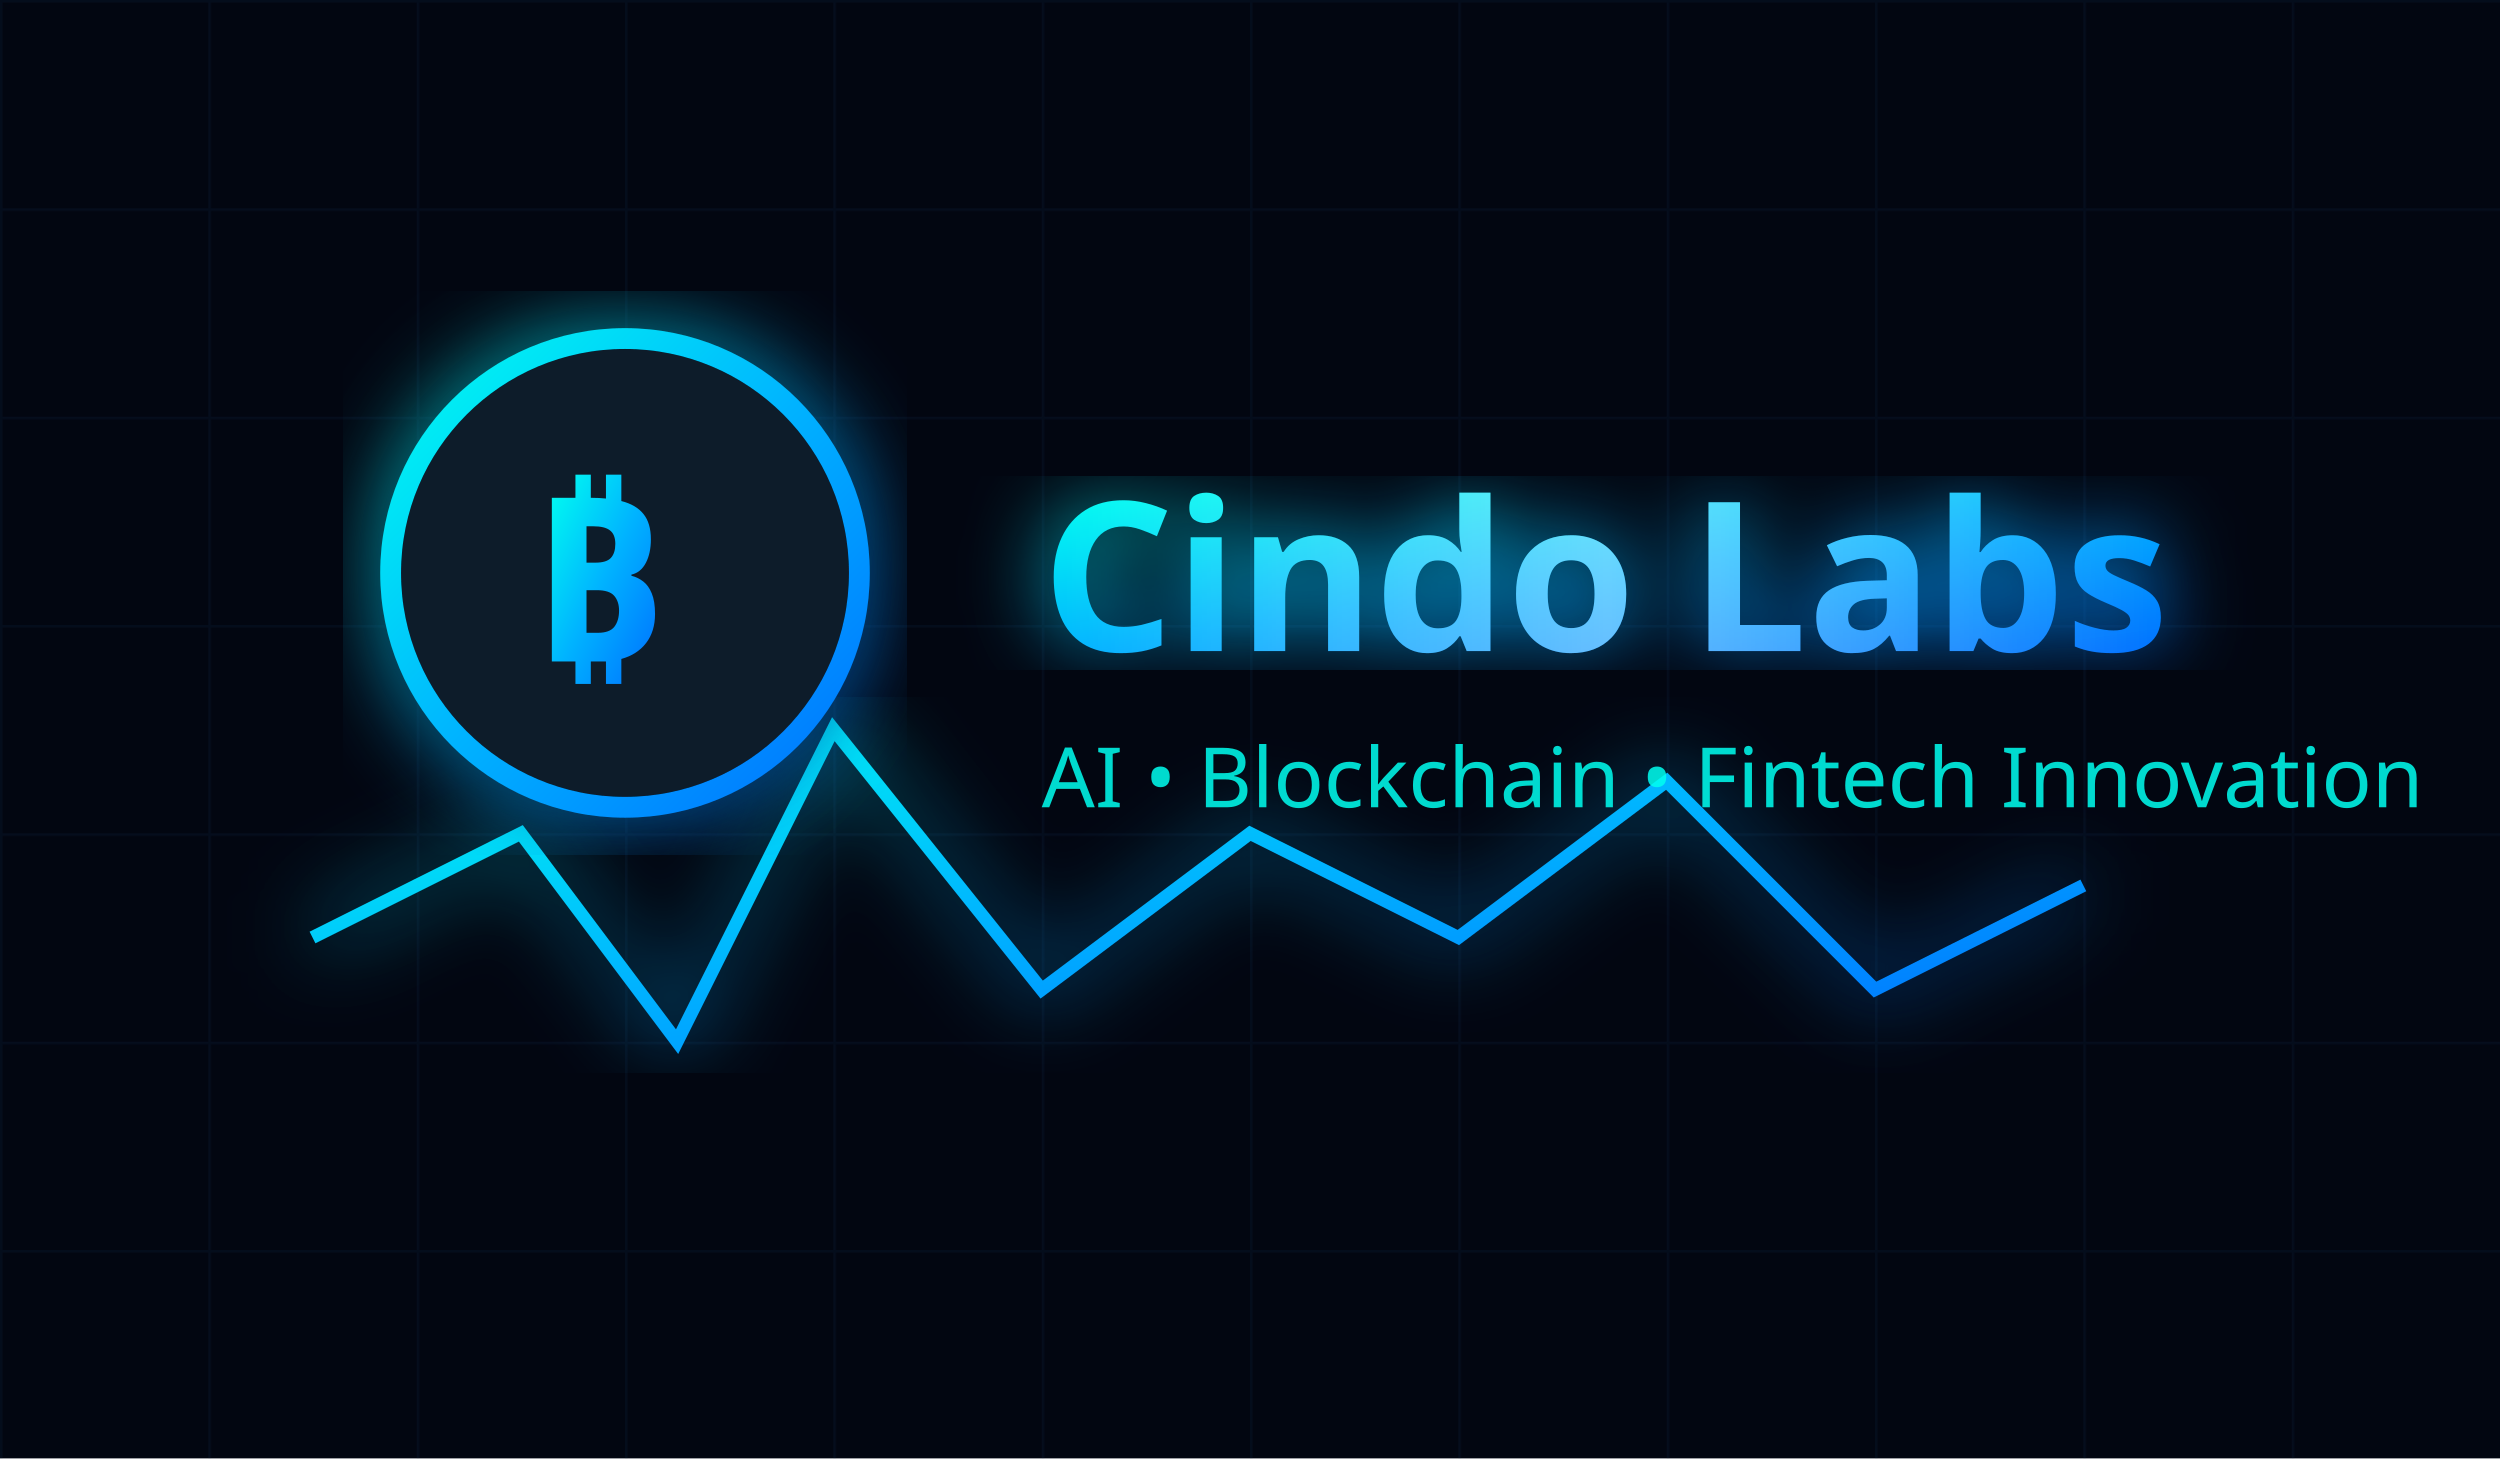
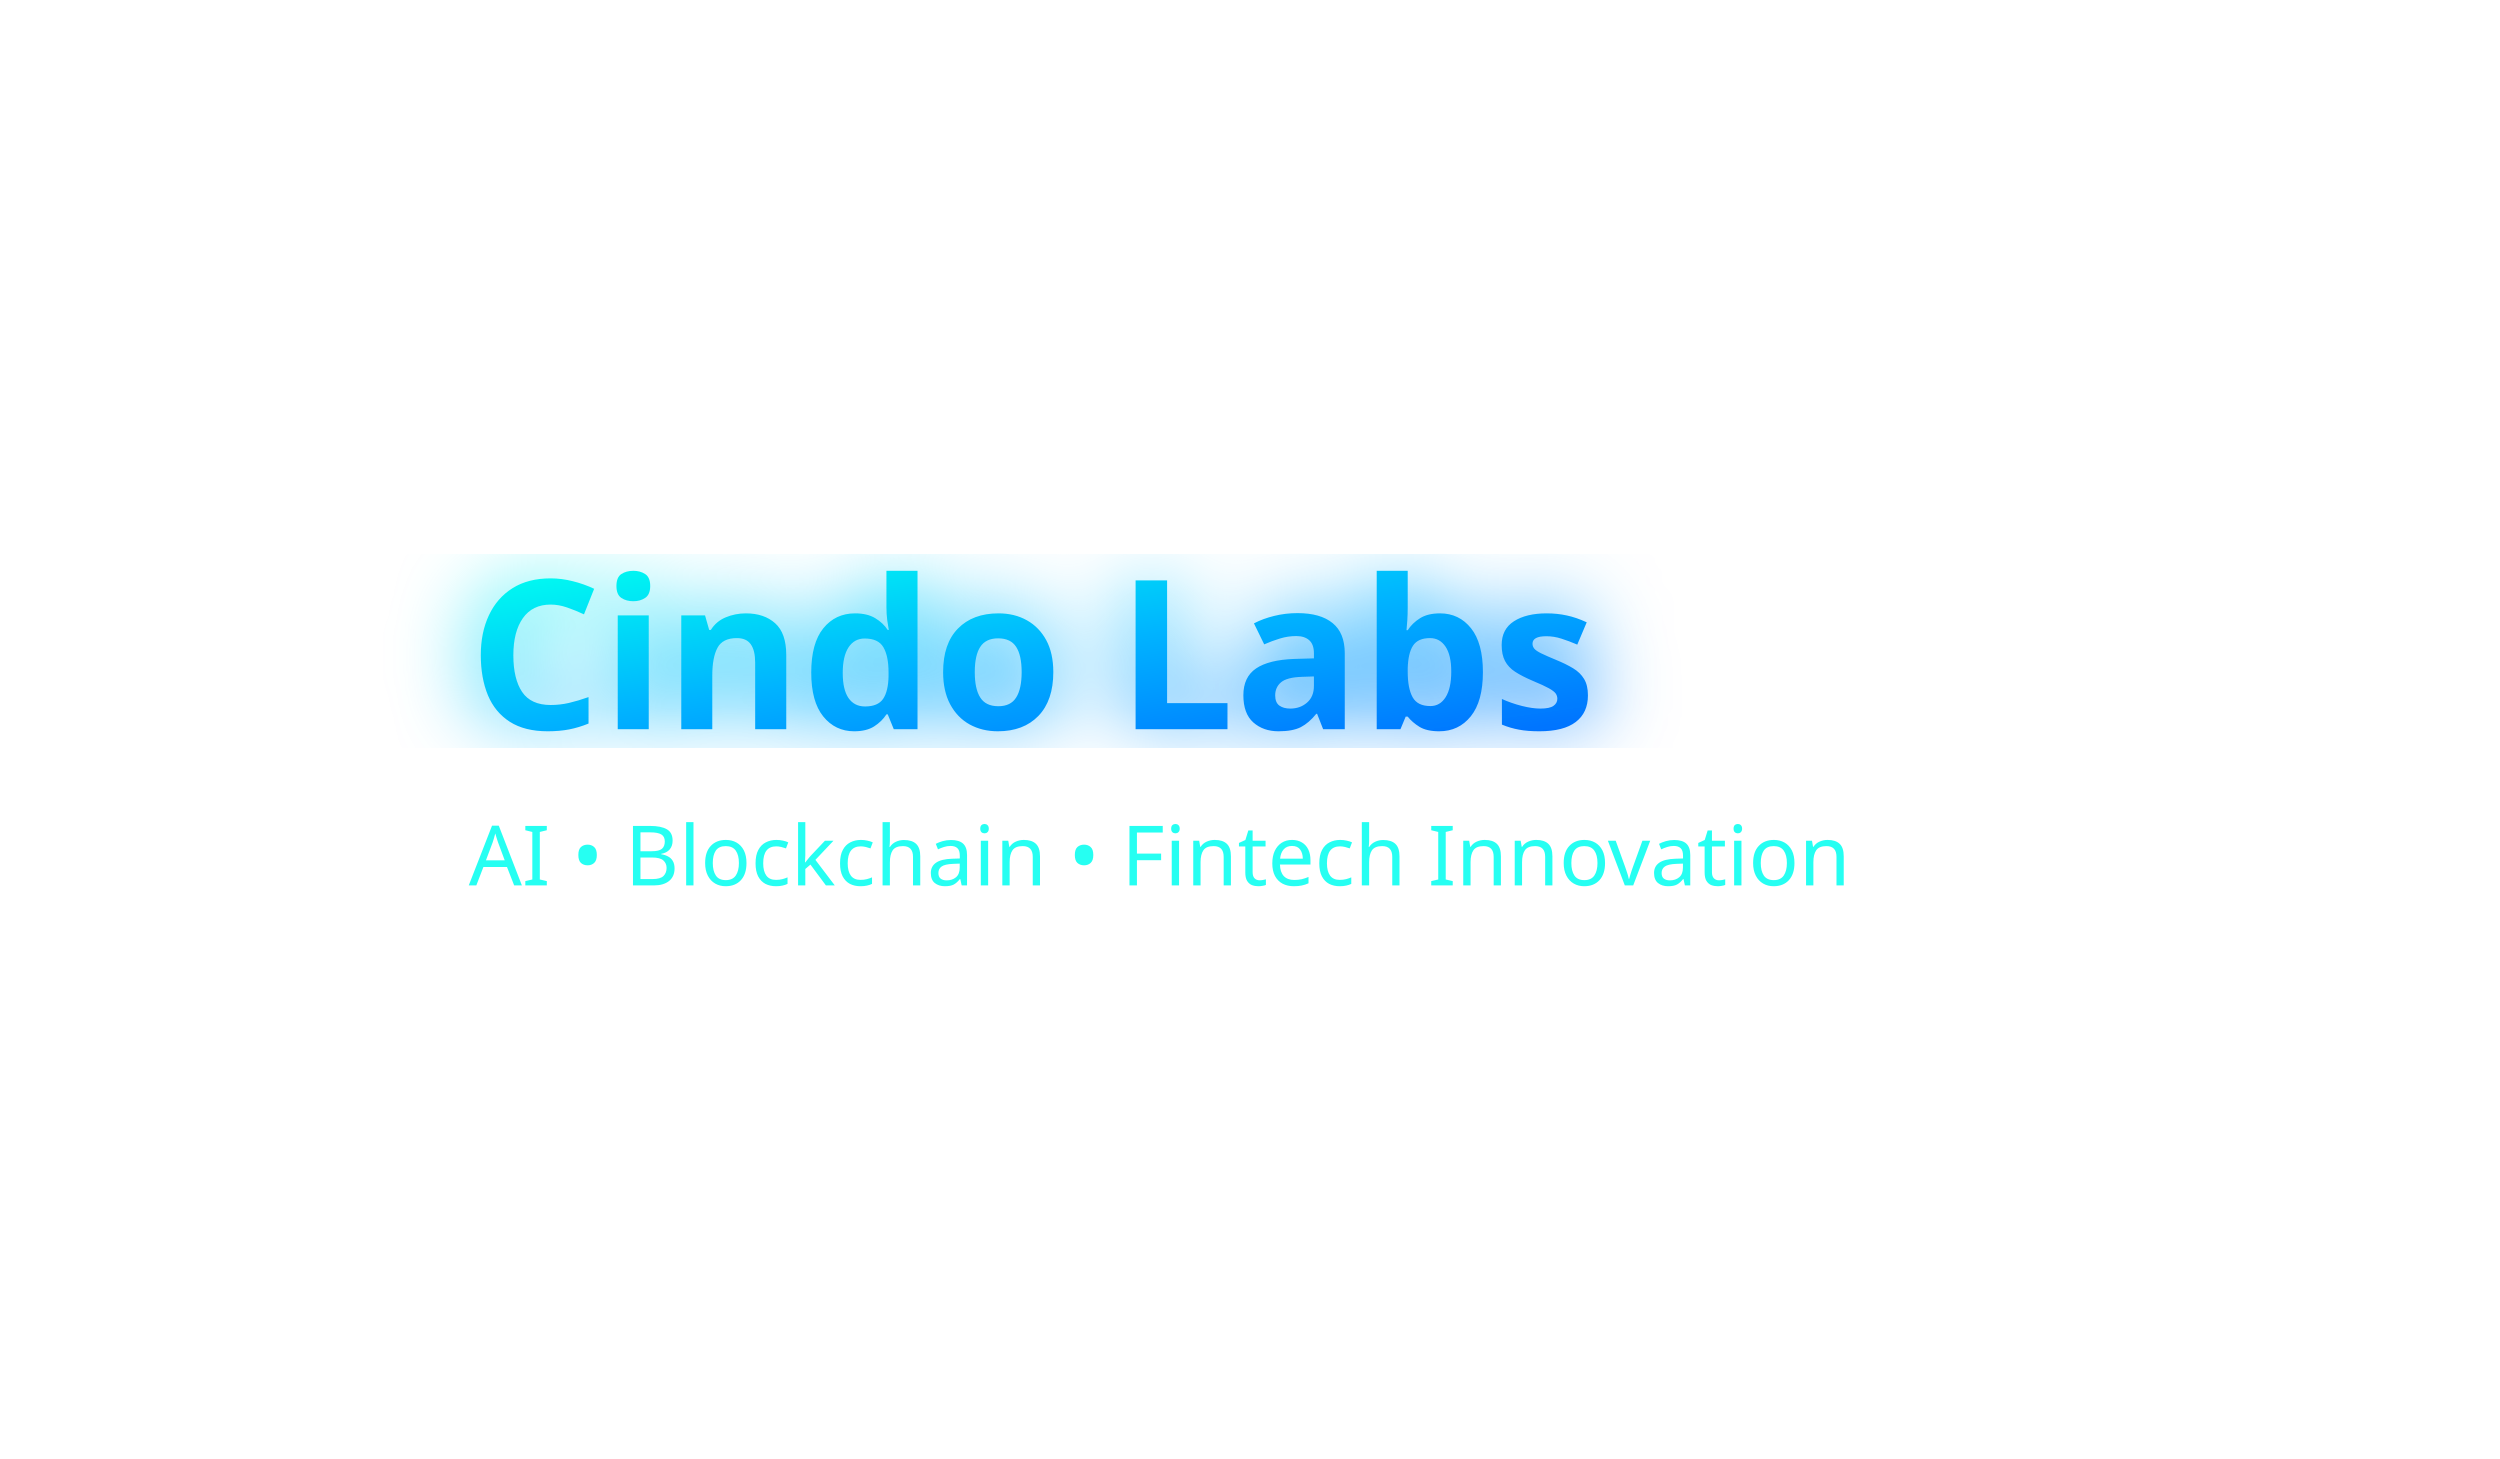
<svg xmlns="http://www.w3.org/2000/svg" width="480" height="280" viewBox="0 0 480 280" role="img" aria-label="Cindo Labs Crypto Fintech Logo">
+   <rect x="0" y="0" width="480" height="280" fill="none" />
  <defs>
    <linearGradient id="neonGrad" x1="0%" y1="0%" x2="100%" y2="100%">
      <stop offset="0%" stop-color="#00FFF0" />
      <stop offset="50%" stop-color="#00B3FF" />
      <stop offset="100%" stop-color="#0070FF" />
    </linearGradient>
    <filter id="glowBlur">
      <feGaussianBlur stdDeviation="8" result="blur" />
      <feMerge>
        <feMergeNode in="blur" />
        <feMergeNode in="SourceGraphic" />
      </feMerge>
    </filter>
-     <pattern id="grid" width="40" height="40" patternUnits="userSpaceOnUse">
-       <path d="M40 0 L0 0 0 40" fill="none" stroke="#0A1930" stroke-width="1" />
-     </pattern>
  </defs>
-   <rect width="480" height="280" fill="#020611" />
-   <rect width="480" height="280" fill="url(#grid)" opacity="0.35" />
-   <polyline id="pulse" points="60,180 100,160 130,200 160,140 200,190 240,160 280,180 320,150 360,190 400,170" fill="none" stroke="url(#neonGrad)" stroke-width="2.5" filter="url(#glowBlur)">
-     <animate attributeName="points" dur="4s" repeatCount="indefinite" values="       60,180 100,160 130,200 160,140 200,190 240,160 280,180 320,150 360,190 400,170;       60,170 100,190 130,160 160,180 200,150 240,200 280,170 320,190 360,160 400,180;       60,180 100,160 130,200 160,140 200,190 240,160 280,180 320,150 360,190 400,170" />
-   </polyline>
-   <circle cx="120" cy="110" r="45" fill="#081B2B" stroke="url(#neonGrad)" stroke-width="4" filter="url(#glowBlur)" />
-   <text x="102" y="127" font-family="Orbitron, sans-serif" font-size="44" font-weight="700" fill="url(#neonGrad)">
-     ₿
-   </text>
-   <text x="200" y="125" font-family="Poppins, Montserrat, sans-serif" font-size="40" font-weight="700" fill="url(#neonGrad)" filter="url(#glowBlur)">
+   <text x="90" y="140" font-family="Poppins, Montserrat, sans-serif" font-size="40" font-weight="700" fill="url(#neonGrad)" filter="url(#glowBlur)">
    Cindo Labs
  </text>
-   <text x="200" y="155" font-family="Poppins, sans-serif" font-size="16" fill="#00FFF0" opacity="0.85">
+   <text x="90" y="170" font-family="Poppins, sans-serif" font-size="16" fill="#00FFF0" opacity="0.85">
    AI • Blockchain • Fintech Innovation
  </text>
-   <linearGradient id="shineGrad" x1="0" y1="0" x2="1" y2="0">
-     <stop offset="0%" stop-color="white" stop-opacity="0" />
-     <stop offset="50%" stop-color="white" stop-opacity="0.5" />
-     <stop offset="100%" stop-color="white" stop-opacity="0" />
-     <animateTransform attributeName="gradientTransform" type="translate" from="-1 0" to="1 0" dur="3.5s" repeatCount="indefinite" />
-   </linearGradient>
-   <text x="200" y="125" font-family="Poppins, Montserrat, sans-serif" font-size="40" font-weight="700" fill="url(#shineGrad)" opacity="0.8">
-     Cindo Labs
-   </text>
</svg>
